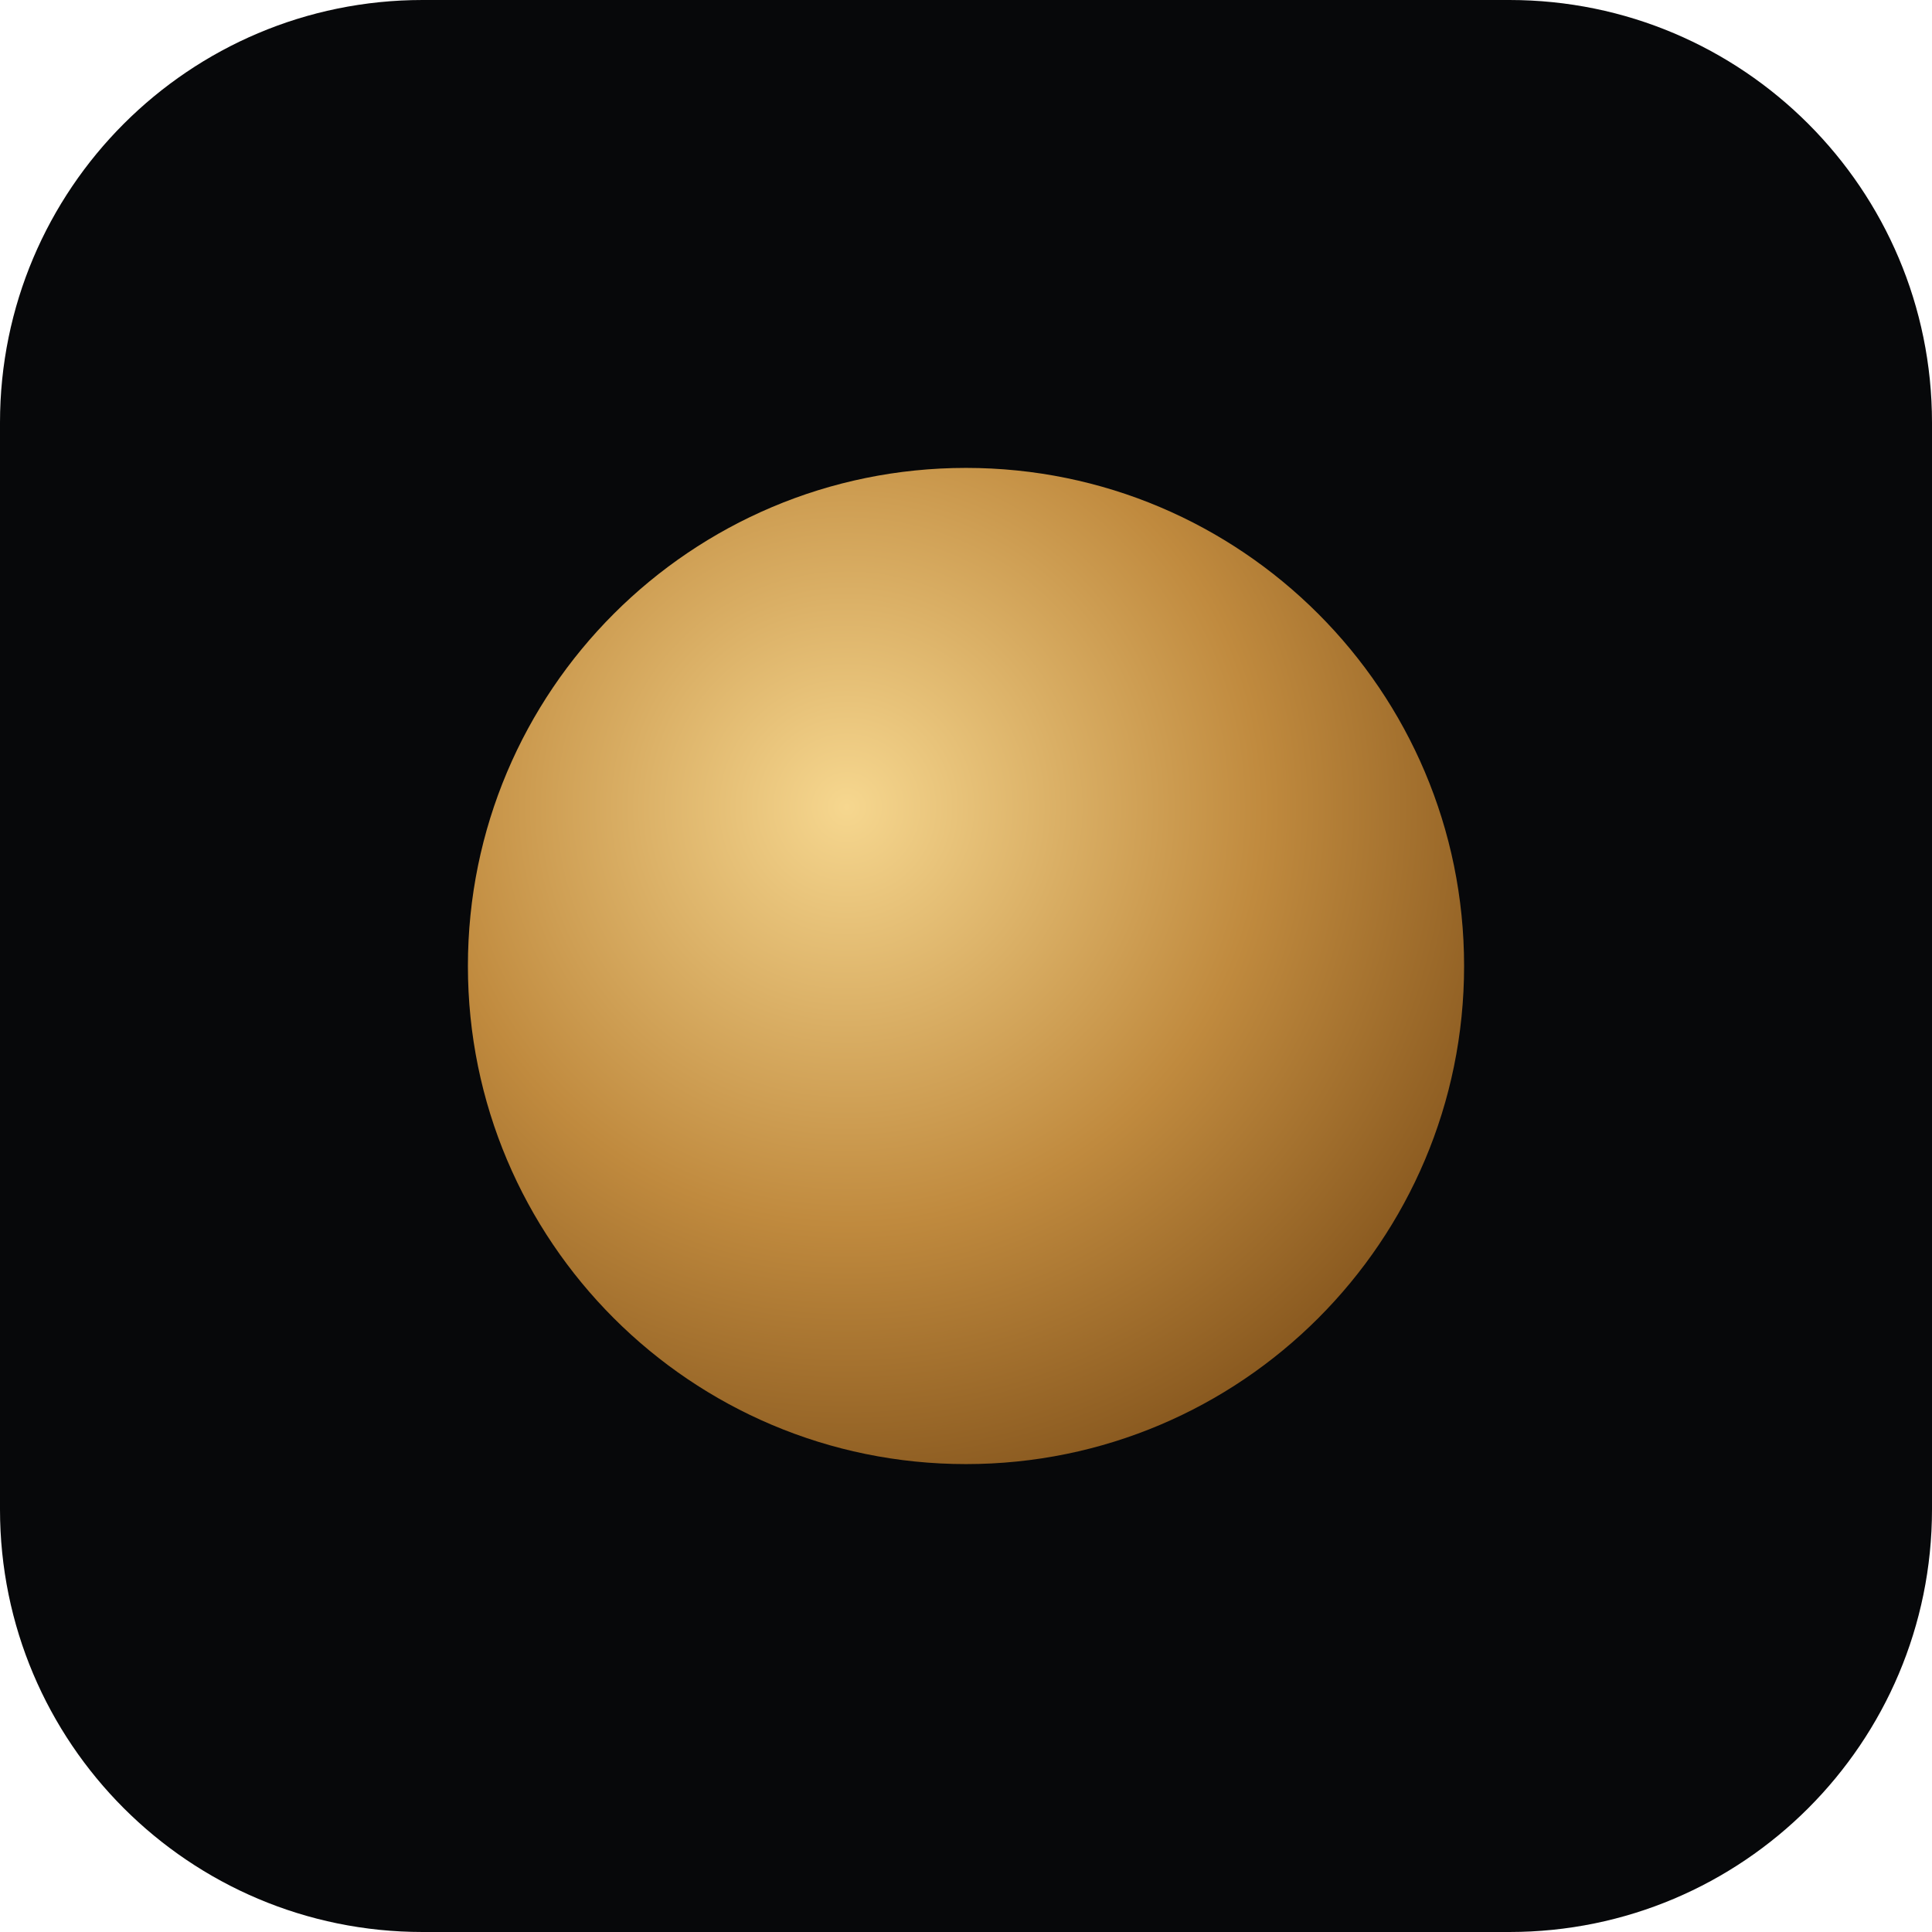
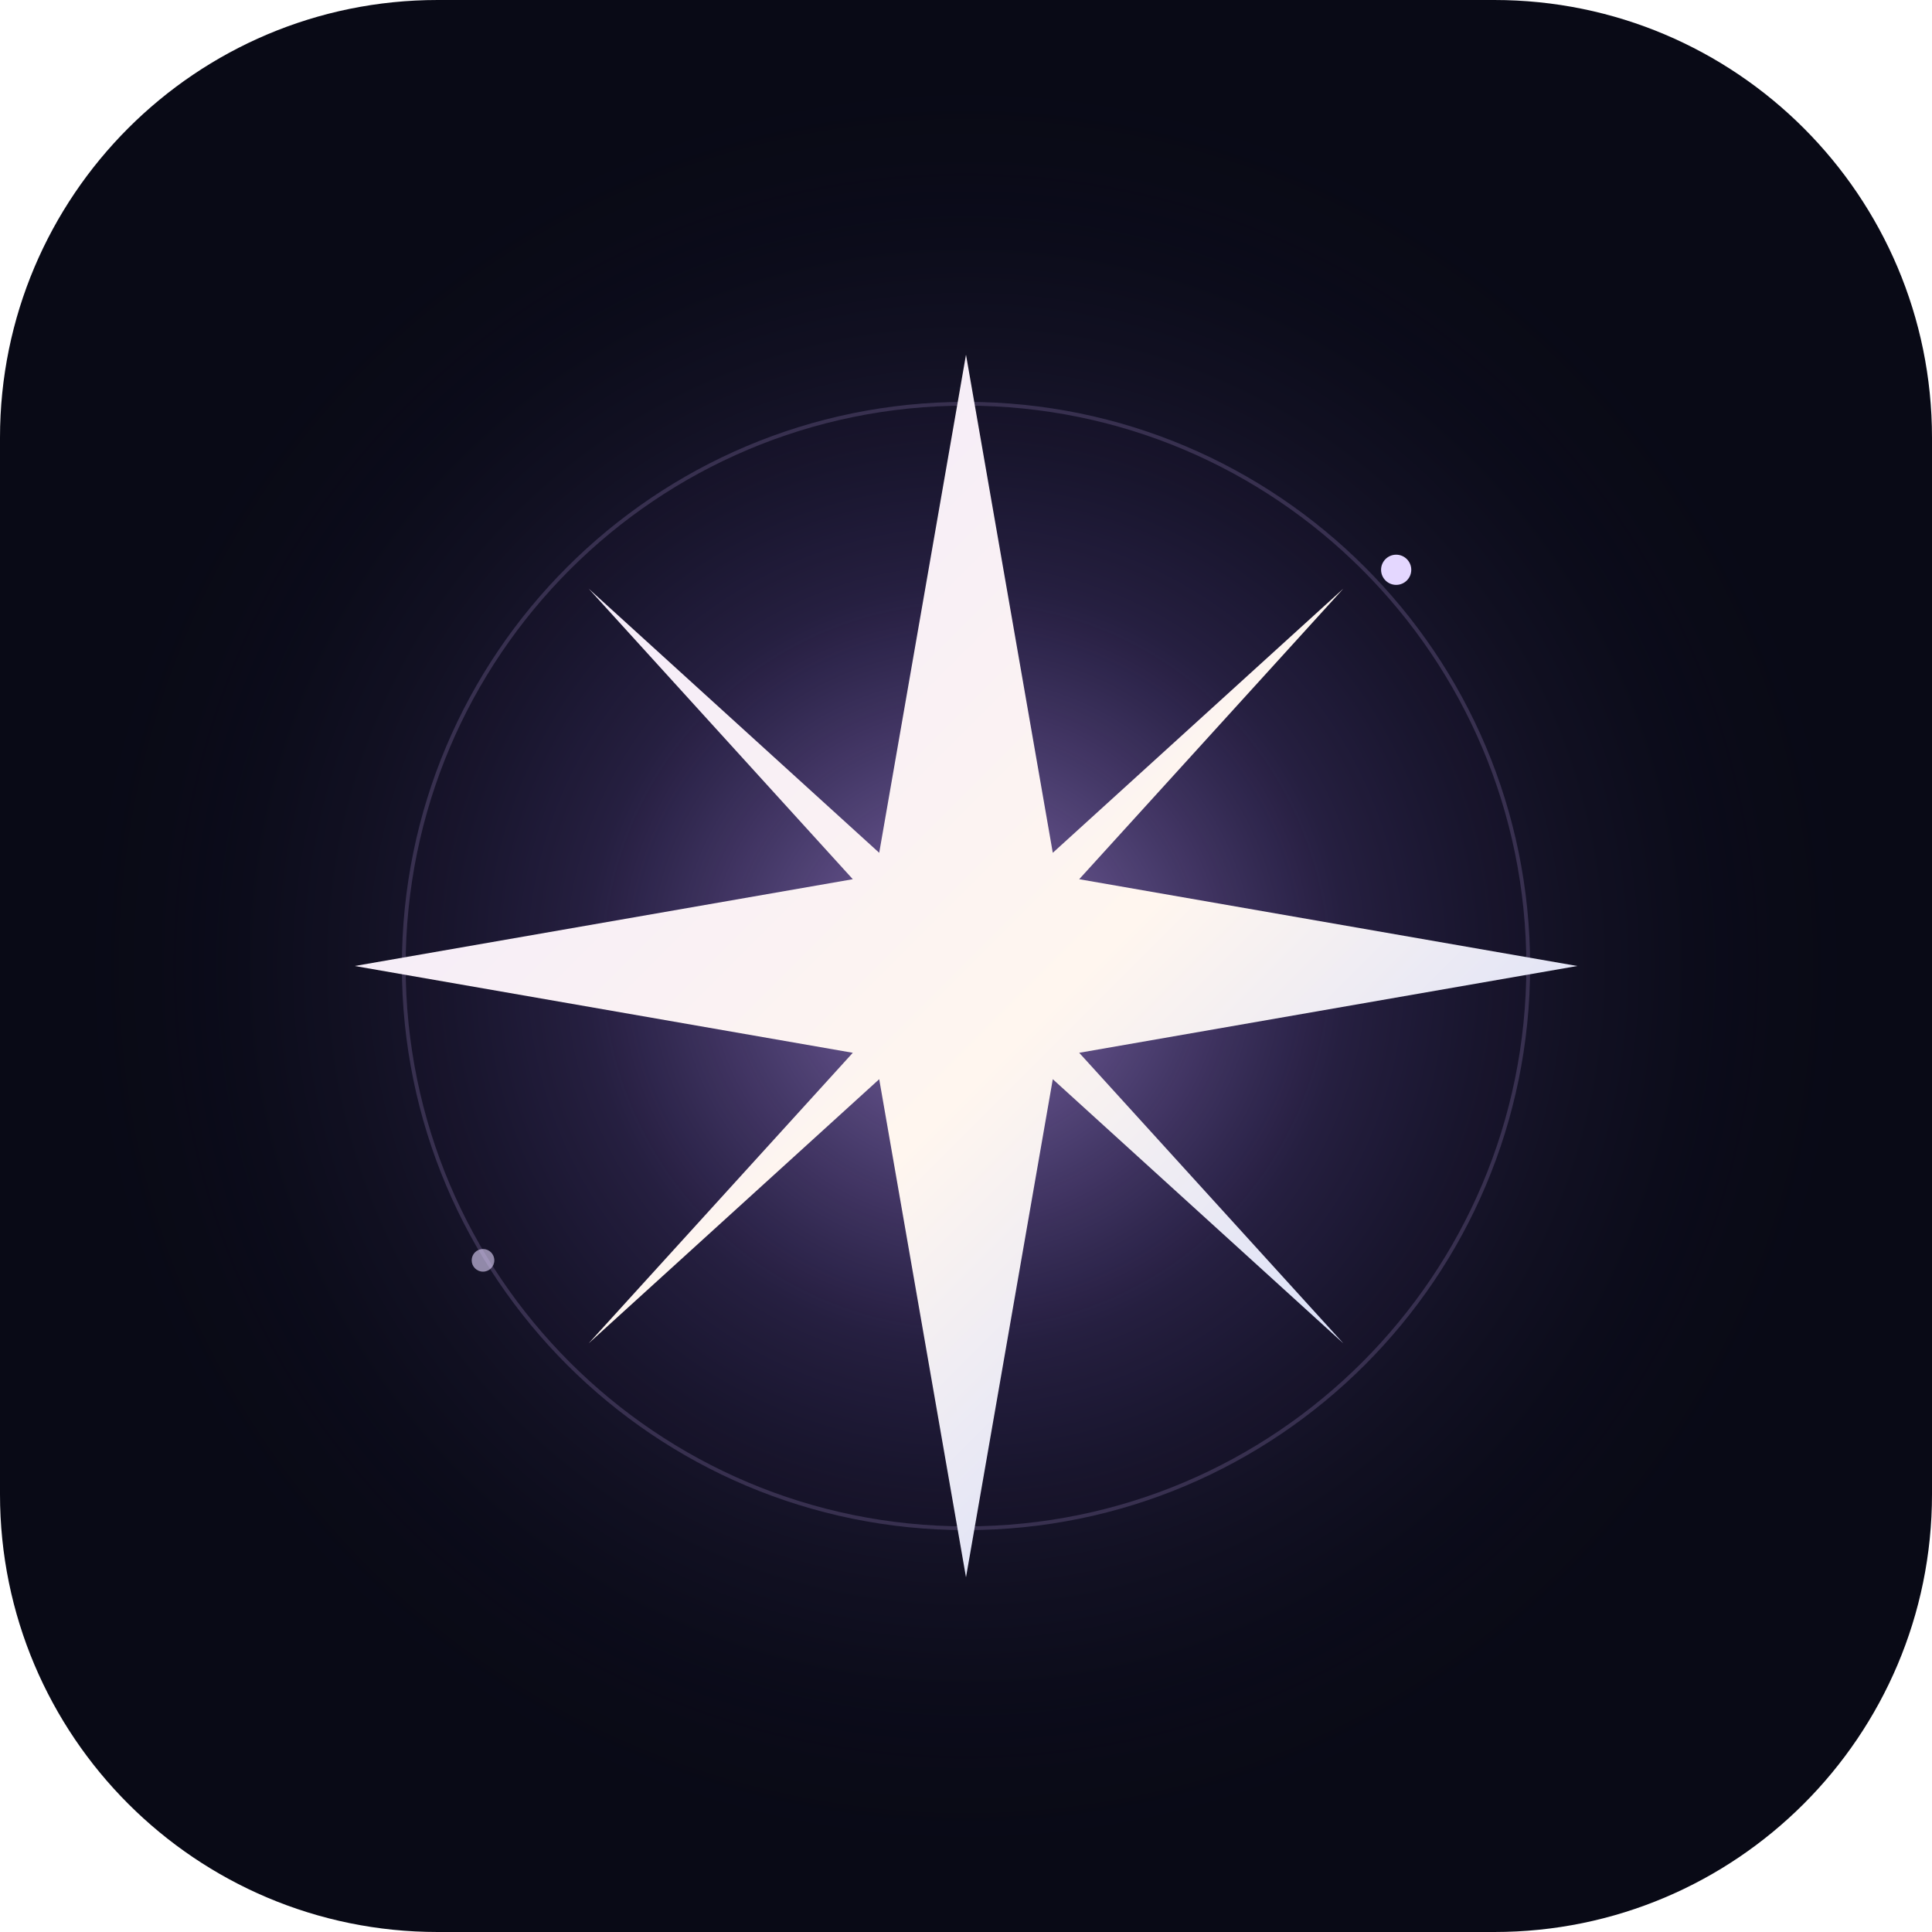
<svg xmlns="http://www.w3.org/2000/svg" viewBox="0 0 512 512">
  <defs>
-     <radialGradient id="g" cx="38%" cy="34%" r="70%">
-       <stop offset="0" stop-color="#f6d78f" />
-       <stop offset=".6" stop-color="#c08a3e" />
-       <stop offset="1" stop-color="#8a5a20" />
+     <radialGradient id="a">
+       <stop stop-color="#c5a4ff" stop-opacity=".65" />
+       <stop offset=".42" stop-color="#8665cf" stop-opacity=".23" />
+       <stop offset="1" stop-color="#090a16" stop-opacity="0" />
    </radialGradient>
+     <linearGradient id="s" x2="1" y2="1">
+       <stop stop-color="#eee6ff" />
+       <stop offset=".55" stop-color="#fff6ef" />
+       <stop offset="1" stop-color="#bfcfff" />
+     </linearGradient>
  </defs>
-   <rect width="512" height="512" rx="112" fill="#07080a" />
-   <circle cx="256" cy="256" r="132" fill="url(#g)" />
+   <rect width="512" height="512" rx="116" fill="#090a16" />
+   <circle cx="256" cy="256" r="242" fill="url(#a)" />
+   <circle cx="256" cy="256" r="149" fill="none" stroke="#c1a6ee" stroke-opacity=".2" />
+   <path d="M256 94 279 226 356 156 286 233 418 256 286 279 356 356 279 286 256 418 233 286 156 356 226 279 94 256 226 233 156 156 233 226Z" fill="url(#s)" />
+   <circle cx="370" cy="151" r="4" fill="#e4d7ff" />
+   <circle cx="128" cy="334" r="3" fill="#e4d7ff" opacity=".6" />
</svg>
